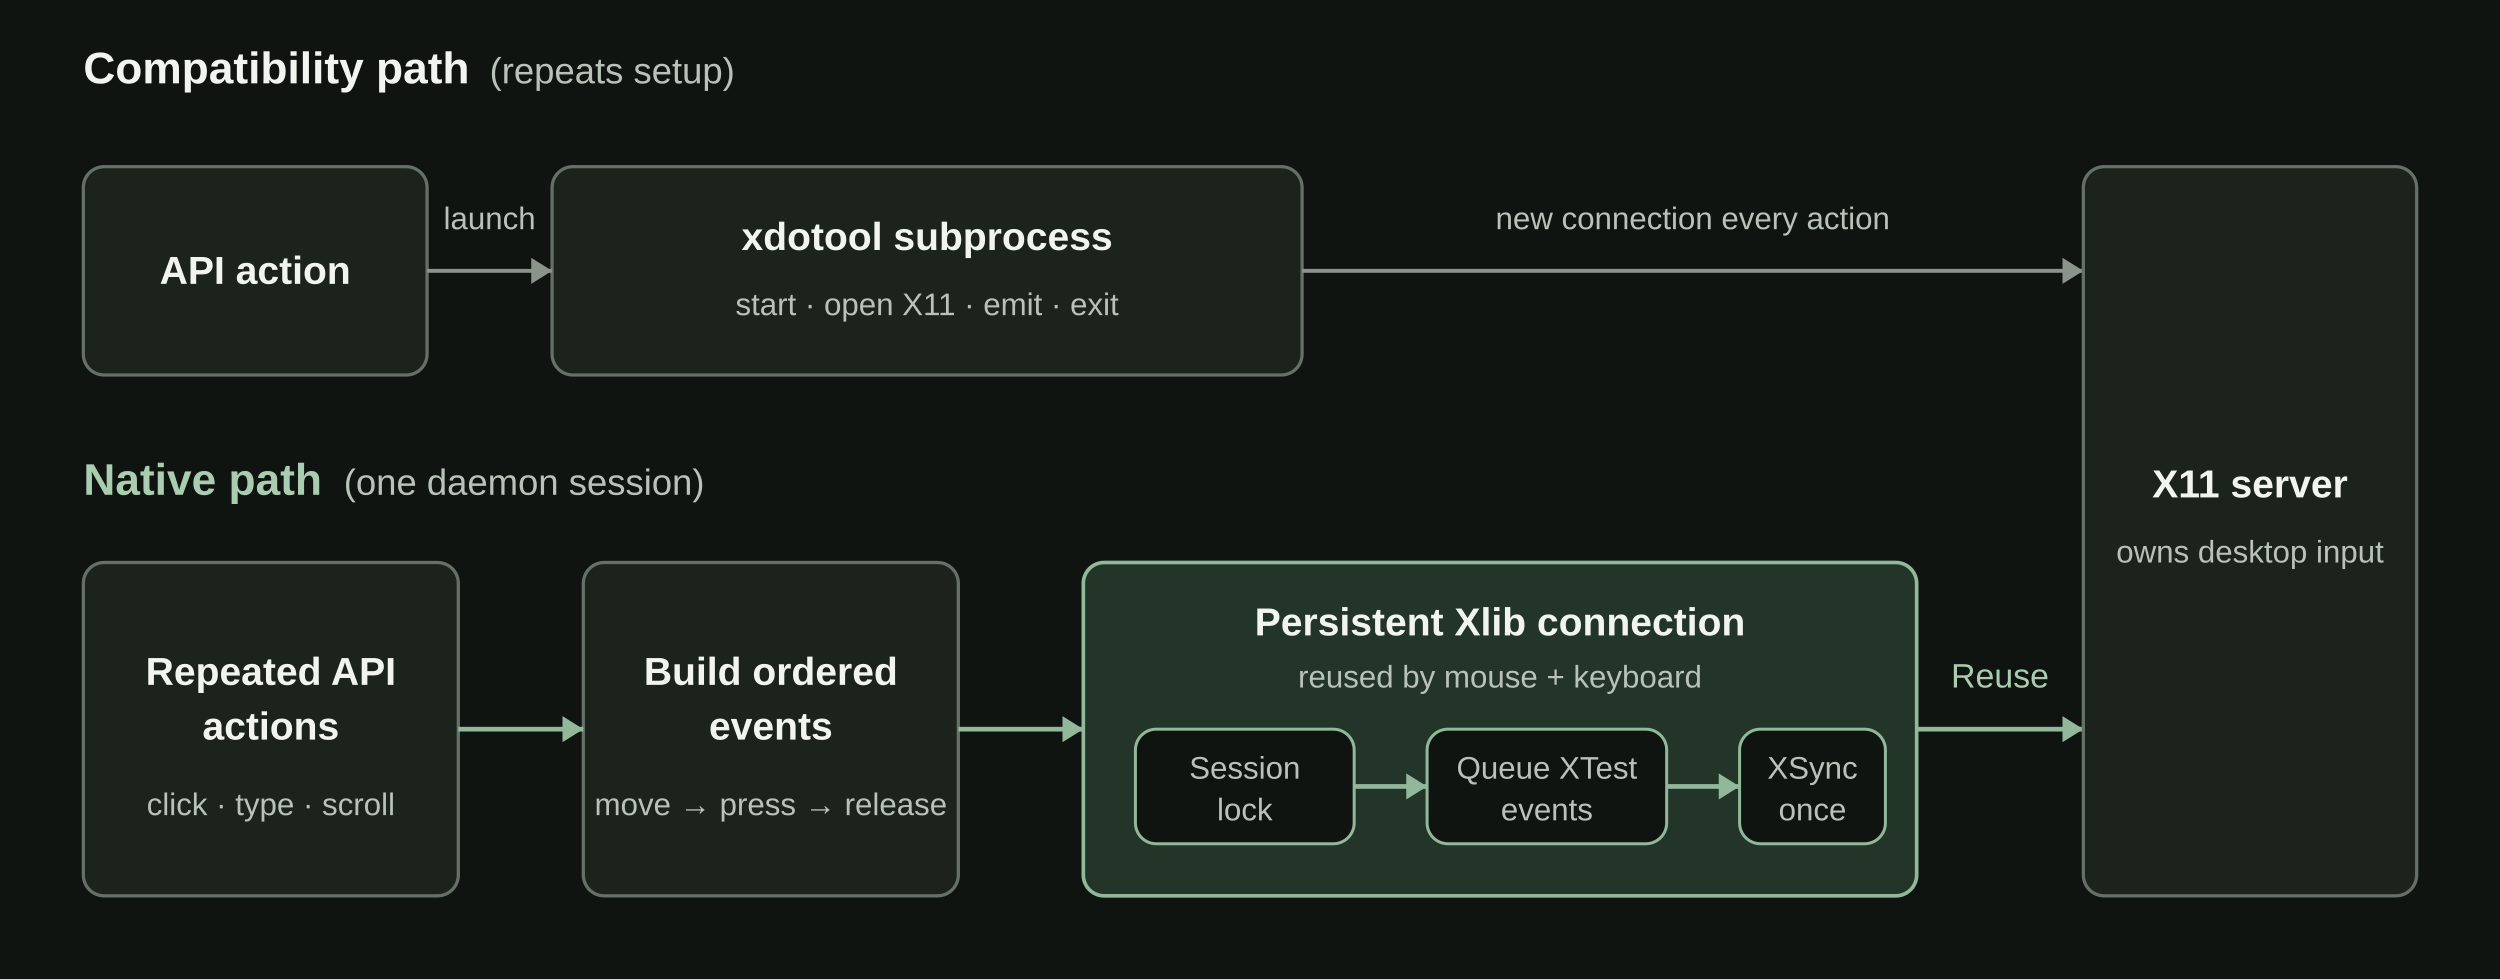
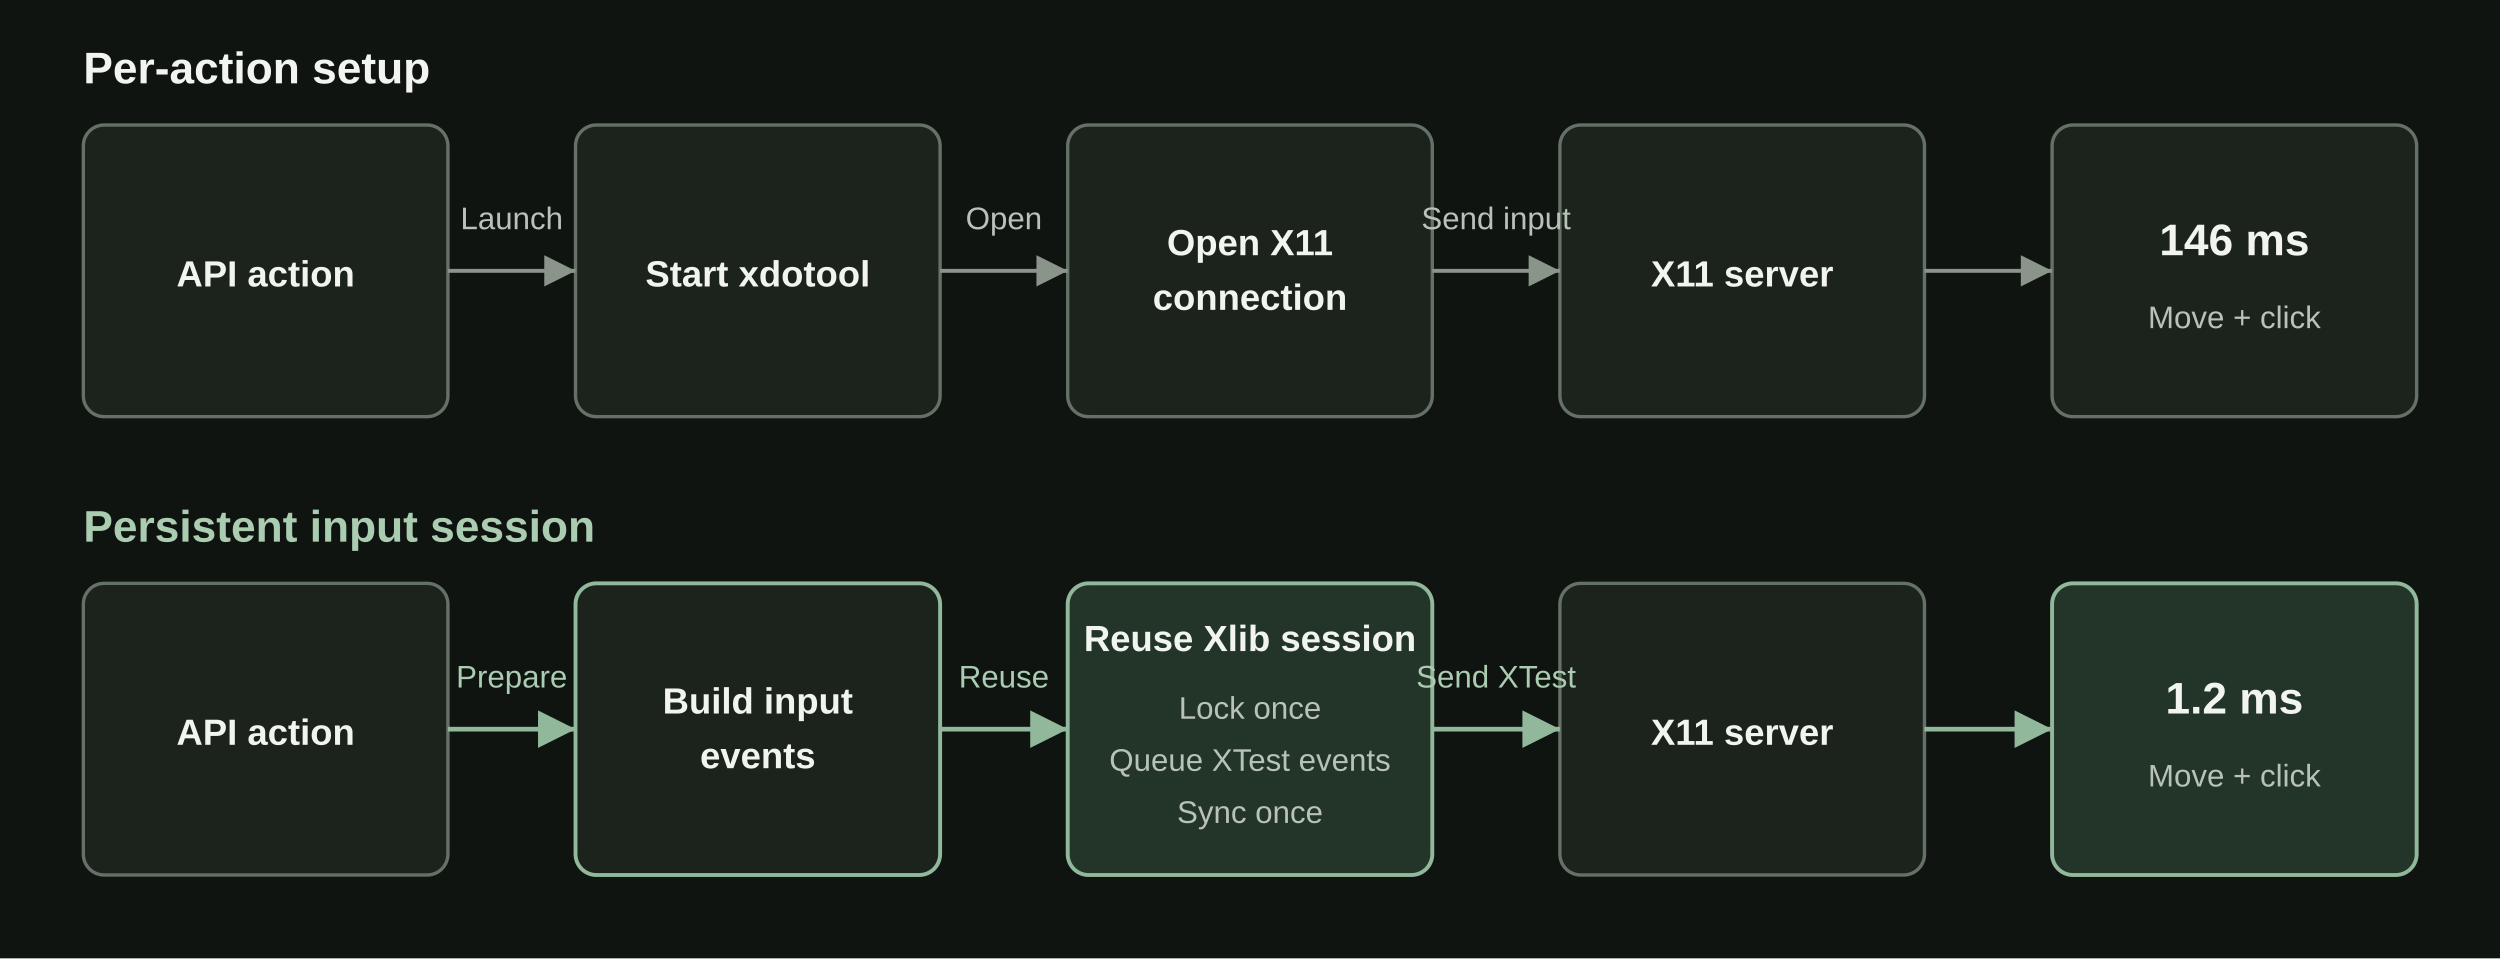
- <svg xmlns="http://www.w3.org/2000/svg" width="960" height="376" viewBox="0 0 960 376" role="img" aria-labelledby="title desc">
+ <svg xmlns="http://www.w3.org/2000/svg" width="960" height="368" viewBox="0 0 960 368" role="img" aria-labelledby="title desc">
  <defs>
    <style>
      .bg { fill: #101411; }
-       .box { fill: #1C231D; stroke: #657066; stroke-width: 1.25; }
-       .native { fill: #233528; stroke: #91B89A; stroke-width: 1.4; }
-       .step { fill: #101411; stroke: #91B89A; stroke-width: 1.15; }
-       .row,
-       .row-native,
-       .row-note,
-       .label,
-       .small,
-       .arrow-label,
-       .arrow-label-native {
-         font-family: -apple-system, BlinkMacSystemFont, "Segoe UI", Arial, sans-serif;
-       }
+       .box { fill: #1C231D; stroke: #657066; stroke-width: 1.3; }
+       .changed { fill: #1C231D; stroke: #91B89A; stroke-width: 1.5; }
+       .primary { fill: #233528; stroke: #91B89A; stroke-width: 1.5; }
+       .row, .row-opt, .label, .small, .metric, .arrow-label, .arrow-label-opt { font-family: -apple-system, BlinkMacSystemFont, "Segoe UI", Arial, sans-serif; }
      .row { fill: #F1F4EF; font-size: 17px; font-weight: 700; }
-       .row-native { fill: #AACCB0; font-size: 17px; font-weight: 700; }
-       .row-note { fill: #B9C2B8; font-size: 14px; font-weight: 500; }
-       .label { fill: #F1F4EF; font-size: 15px; font-weight: 600; }
+       .row-opt { fill: #AACCB0; font-size: 17px; font-weight: 700; }
+       .label { fill: #F1F4EF; font-size: 14px; font-weight: 600; }
      .small { fill: #B9C2B8; font-size: 12px; }
+       .metric { fill: #F1F4EF; font-size: 17px; font-weight: 700; }
      .arrow-label { fill: #B9C2B8; font-size: 12px; font-weight: 500; }
-       .arrow-label-native { fill: #AACCB0; font-size: 13px; font-weight: 500; }
-       .path { stroke: #8A948B; stroke-width: 1.5; }
-       .path-native { stroke: #91B89A; stroke-width: 1.8; }
-       .arrow { fill: #8A948B; }
-       .arrow-native { fill: #91B89A; }
+       .arrow-label-opt { fill: #AACCB0; font-size: 12px; font-weight: 500; }
+       .path { fill: none; stroke: #8A948B; stroke-width: 1.5; }
+       .path-opt { fill: none; stroke: #91B89A; stroke-width: 1.8; }
    </style>
+     <marker id="arrow-neutral" viewBox="0 0 8 8" refX="8" refY="4" markerWidth="8" markerHeight="8" orient="auto">
+       <path d="M0 0 L8 4 L0 8 Z" fill="#8A948B" />
+     </marker>
+     <marker id="arrow-sage" viewBox="0 0 8 8" refX="8" refY="4" markerWidth="8" markerHeight="8" orient="auto">
+       <path d="M0 0 L8 4 L0 8 Z" fill="#91B89A" />
+     </marker>
  </defs>
-   <rect class="bg" width="960" height="376" />
-   <text class="row" x="32" y="32">Compatibility path</text>
-   <text class="row-note" x="188" y="32">(repeats setup)</text>
-   <rect class="box" x="32" y="64" width="132" height="80" rx="8" />
-   <text class="label" x="98" y="109" text-anchor="middle">API action</text>
-   <rect class="box" x="212" y="64" width="288" height="80" rx="8" />
-   <text class="label" x="356" y="96" text-anchor="middle">xdotool subprocess</text>
-   <text class="small" x="356" y="121" text-anchor="middle">start · open X11 · emit · exit</text>
-   <line class="path" x1="164" y1="104" x2="212" y2="104" />
-   <path class="arrow" d="M 204 99 L 212 104 L 204 109 Z" />
-   <text class="arrow-label" x="188" y="88" text-anchor="middle">launch</text>
-   <line class="path" x1="500" y1="104" x2="800" y2="104" />
-   <path class="arrow" d="M 792 99 L 800 104 L 792 109 Z" />
-   <text class="arrow-label" x="650" y="88" text-anchor="middle">new connection every action</text>
-   <text class="row-native" x="32" y="190">Native path</text>
-   <text class="row-note" x="132" y="190">(one daemon session)</text>
-   <rect class="box" x="32" y="216" width="144" height="128" rx="8" />
-   <text class="label" x="104" y="263" text-anchor="middle">Repeated API</text>
-   <text class="label" x="104" y="284" text-anchor="middle">actions</text>
-   <text class="small" x="104" y="313" text-anchor="middle">click · type · scroll</text>
-   <rect class="box" x="224" y="216" width="144" height="128" rx="8" />
-   <text class="label" x="296" y="263" text-anchor="middle">Build ordered</text>
-   <text class="label" x="296" y="284" text-anchor="middle">events</text>
-   <text class="small" x="296" y="313" text-anchor="middle">move → press → release</text>
-   <rect class="native" x="416" y="216" width="320" height="128" rx="8" />
-   <text class="label" x="576" y="244" text-anchor="middle">Persistent Xlib connection</text>
-   <text class="small" x="576" y="264" text-anchor="middle">reused by mouse + keyboard</text>
-   <rect class="step" x="436" y="280" width="84" height="44" rx="8" />
-   <text class="small" x="478" y="299" text-anchor="middle">Session</text>
-   <text class="small" x="478" y="315" text-anchor="middle">lock</text>
-   <rect class="step" x="548" y="280" width="92" height="44" rx="8" />
-   <text class="small" x="594" y="299" text-anchor="middle">Queue XTest</text>
-   <text class="small" x="594" y="315" text-anchor="middle">events</text>
-   <rect class="step" x="668" y="280" width="56" height="44" rx="8" />
-   <text class="small" x="696" y="299" text-anchor="middle">XSync</text>
-   <text class="small" x="696" y="315" text-anchor="middle">once</text>
-   <line class="path-native" x1="176" y1="280" x2="224" y2="280" />
-   <path class="arrow-native" d="M 216 275 L 224 280 L 216 285 Z" />
-   <line class="path-native" x1="368" y1="280" x2="416" y2="280" />
-   <path class="arrow-native" d="M 408 275 L 416 280 L 408 285 Z" />
-   <line class="path-native" x1="520" y1="302" x2="548" y2="302" />
-   <path class="arrow-native" d="M 540 297 L 548 302 L 540 307 Z" />
-   <line class="path-native" x1="640" y1="302" x2="668" y2="302" />
-   <path class="arrow-native" d="M 660 297 L 668 302 L 660 307 Z" />
-   <line class="path-native" x1="736" y1="280" x2="800" y2="280" />
-   <path class="arrow-native" d="M 792 275 L 800 280 L 792 285 Z" />
-   <text class="arrow-label-native" x="768" y="264" text-anchor="middle">Reuse</text>
-   <rect class="box" x="800" y="64" width="128" height="280" rx="8" />
-   <text class="label" x="864" y="191" text-anchor="middle">X11 server</text>
-   <text class="small" x="864" y="216" text-anchor="middle">owns desktop input</text>
+   <rect class="bg" width="960" height="368" />
+   <text class="row" x="32" y="32">Per-action setup</text>
+   <rect class="box" x="32" y="48" width="140" height="112" rx="8" />
+   <text class="label" x="102" y="110" text-anchor="middle">API action</text>
+   <rect class="box" x="221" y="48" width="140" height="112" rx="8" />
+   <text class="label" x="291" y="110" text-anchor="middle">Start xdotool</text>
+   <rect class="box" x="410" y="48" width="140" height="112" rx="8" />
+   <text class="label" x="480" y="98" text-anchor="middle">Open X11</text>
+   <text class="label" x="480" y="119" text-anchor="middle">connection</text>
+   <rect class="box" x="599" y="48" width="140" height="112" rx="8" />
+   <text class="label" x="669" y="110" text-anchor="middle">X11 server</text>
+   <rect class="box" x="788" y="48" width="140" height="112" rx="8" />
+   <text class="metric" x="858" y="98" text-anchor="middle">146 ms</text>
+   <text class="small" x="858" y="126" text-anchor="middle">Move + click</text>
+   <line class="path" x1="172" y1="104" x2="221" y2="104" marker-end="url(#arrow-neutral)" />
+   <text class="arrow-label" x="196.5" y="88" text-anchor="middle">Launch</text>
+   <line class="path" x1="361" y1="104" x2="410" y2="104" marker-end="url(#arrow-neutral)" />
+   <text class="arrow-label" x="385.5" y="88" text-anchor="middle">Open</text>
+   <line class="path" x1="550" y1="104" x2="599" y2="104" marker-end="url(#arrow-neutral)" />
+   <text class="arrow-label" x="574.5" y="88" text-anchor="middle">Send input</text>
+   <line class="path" x1="739" y1="104" x2="788" y2="104" marker-end="url(#arrow-neutral)" />
+   <text class="row-opt" x="32" y="208">Persistent input session</text>
+   <rect class="box" x="32" y="224" width="140" height="112" rx="8" />
+   <text class="label" x="102" y="286" text-anchor="middle">API action</text>
+   <rect class="changed" x="221" y="224" width="140" height="112" rx="8" />
+   <text class="label" x="291" y="274" text-anchor="middle">Build input</text>
+   <text class="label" x="291" y="295" text-anchor="middle">events</text>
+   <rect class="primary" x="410" y="224" width="140" height="112" rx="8" />
+   <text class="label" x="480" y="250" text-anchor="middle">Reuse Xlib session</text>
+   <text class="small" x="480" y="276" text-anchor="middle">Lock once</text>
+   <text class="small" x="480" y="296" text-anchor="middle">Queue XTest events</text>
+   <text class="small" x="480" y="316" text-anchor="middle">Sync once</text>
+   <rect class="box" x="599" y="224" width="140" height="112" rx="8" />
+   <text class="label" x="669" y="286" text-anchor="middle">X11 server</text>
+   <rect class="primary" x="788" y="224" width="140" height="112" rx="8" />
+   <text class="metric" x="858" y="274" text-anchor="middle">1.2 ms</text>
+   <text class="small" x="858" y="302" text-anchor="middle">Move + click</text>
+   <line class="path-opt" x1="172" y1="280" x2="221" y2="280" marker-end="url(#arrow-sage)" />
+   <text class="arrow-label-opt" x="196.5" y="264" text-anchor="middle">Prepare</text>
+   <line class="path-opt" x1="361" y1="280" x2="410" y2="280" marker-end="url(#arrow-sage)" />
+   <text class="arrow-label-opt" x="385.5" y="264" text-anchor="middle">Reuse</text>
+   <line class="path-opt" x1="550" y1="280" x2="599" y2="280" marker-end="url(#arrow-sage)" />
+   <text class="arrow-label-opt" x="574.5" y="264" text-anchor="middle">Send XTest</text>
+   <line class="path-opt" x1="739" y1="280" x2="788" y2="280" marker-end="url(#arrow-sage)" />
</svg>
